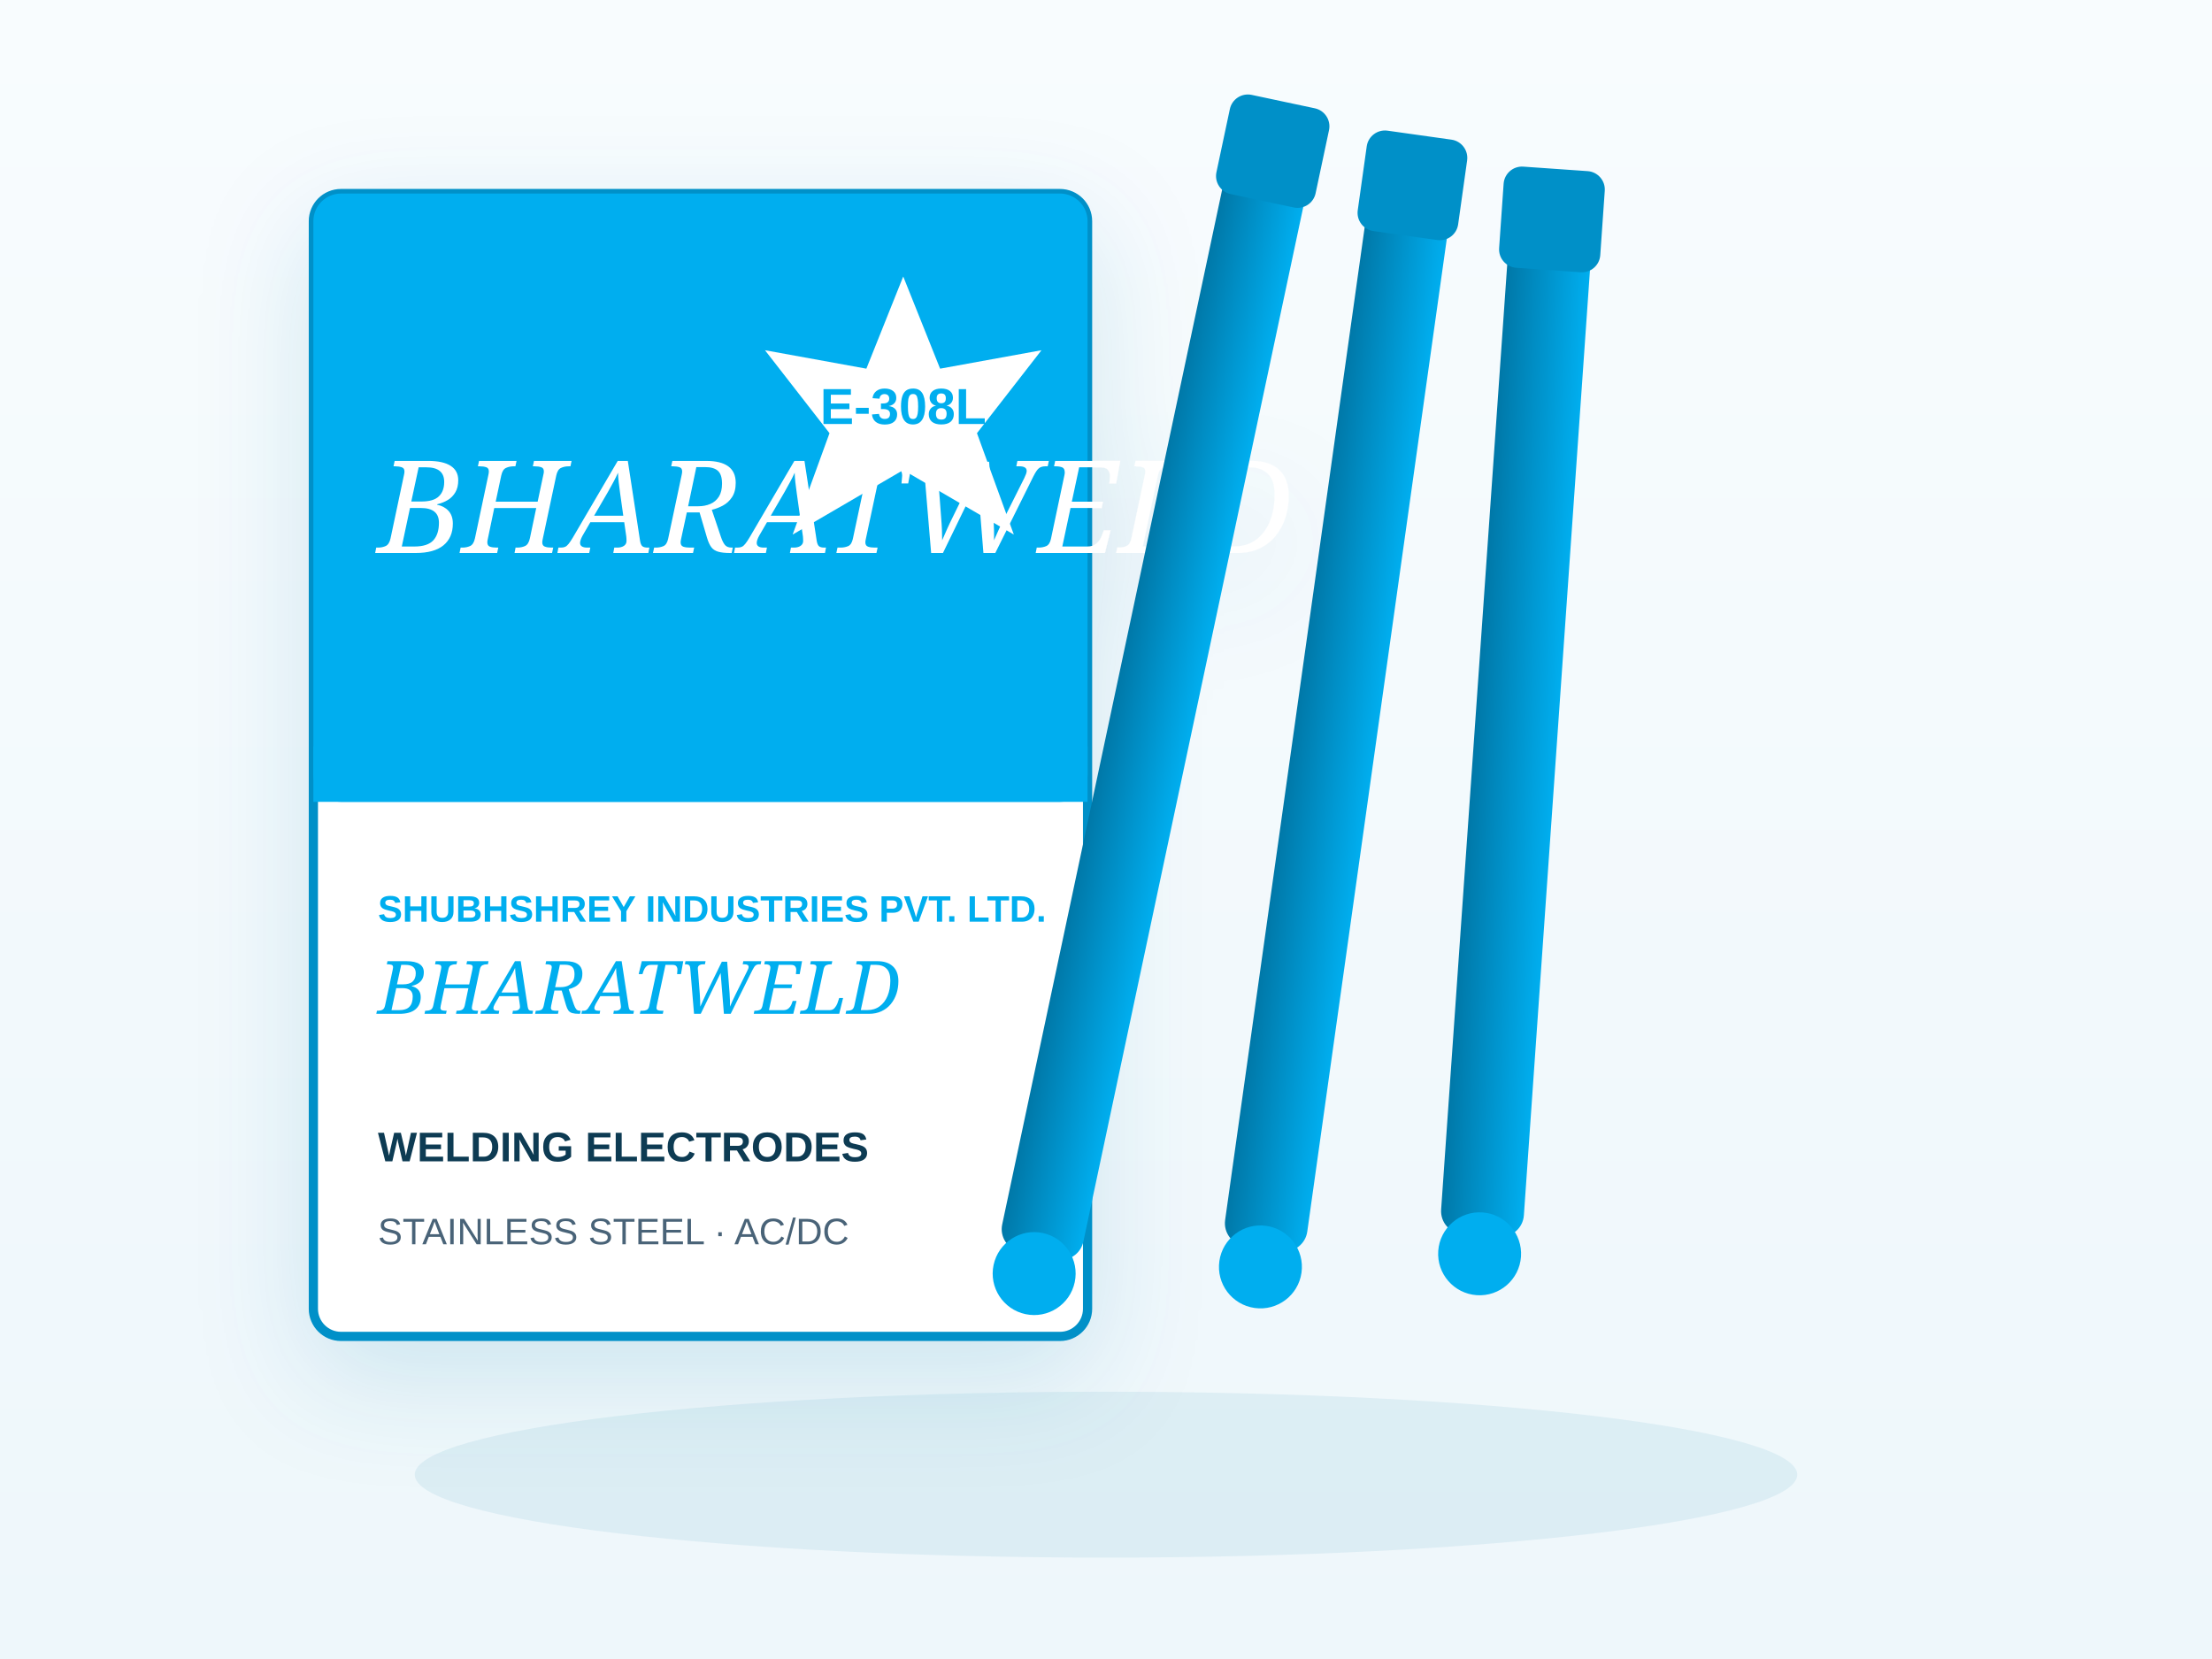
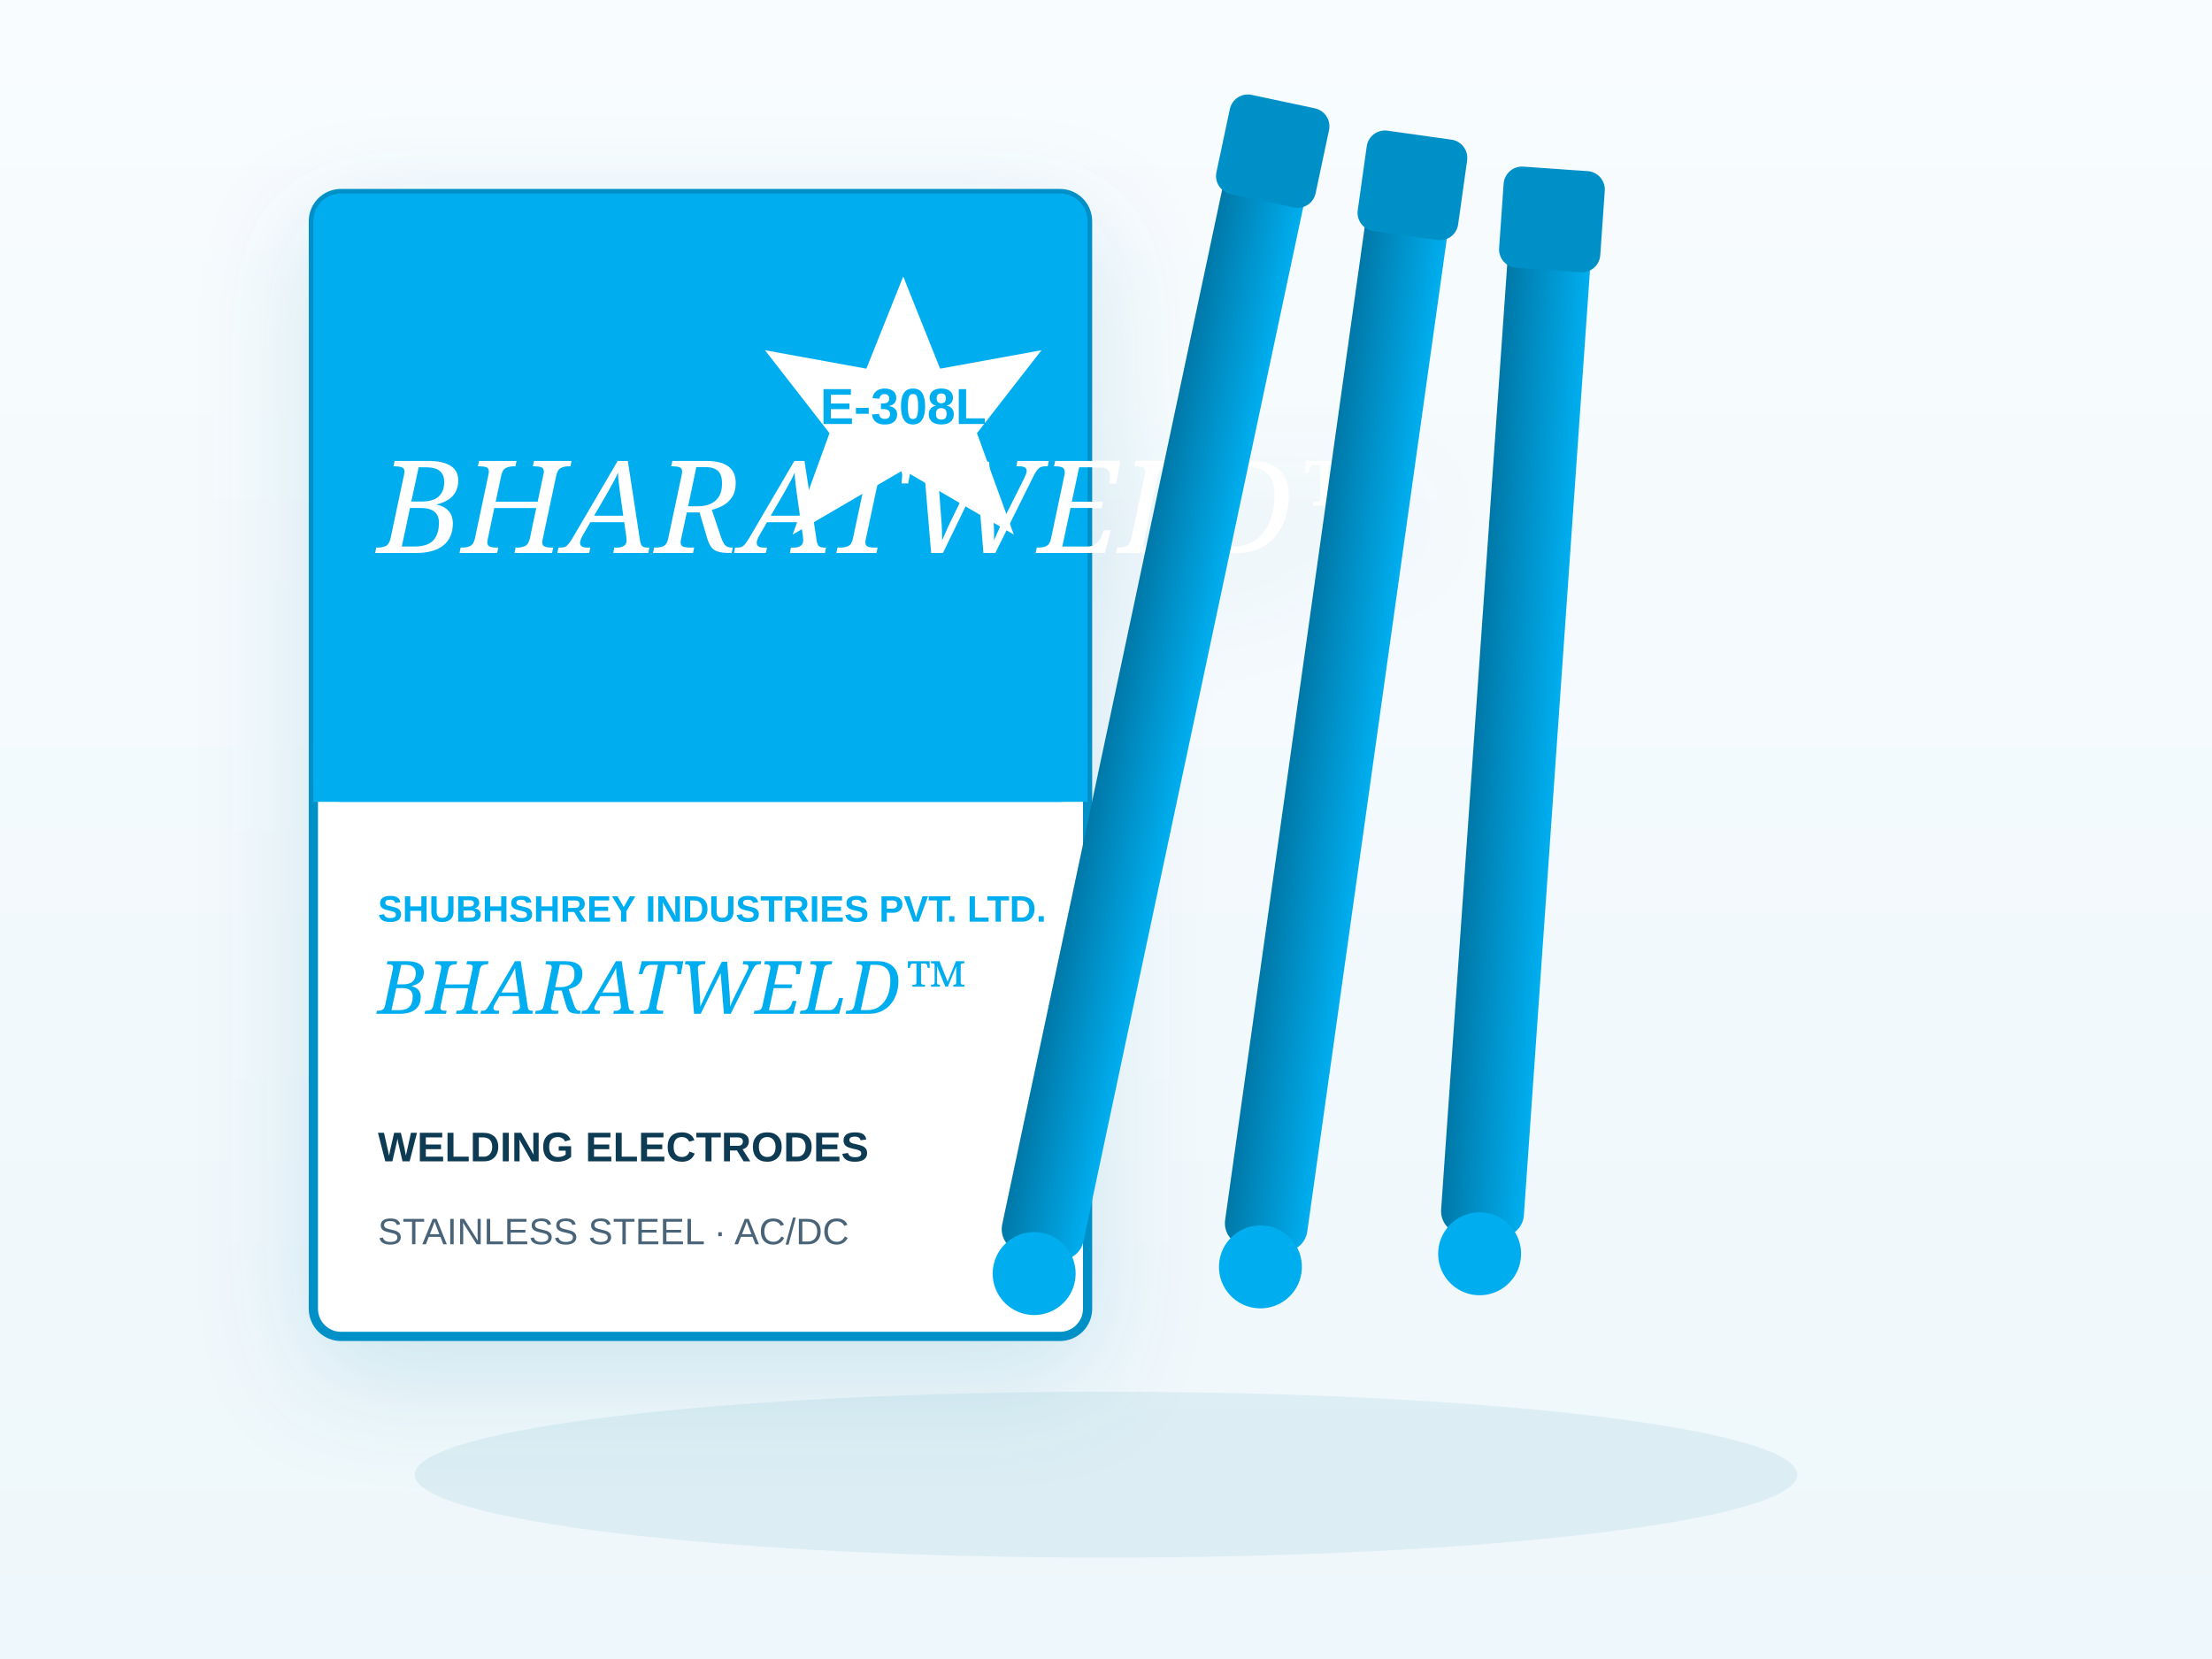
- <svg xmlns="http://www.w3.org/2000/svg" viewBox="0 0 480 360" role="img" aria-label="Bharatweld E-308L welding rods with packaging">
+ <svg xmlns="http://www.w3.org/2000/svg" viewBox="0 0 480 360" role="img" aria-label="BHARATWELD™ E-308L welding rods with packaging">
  <defs>
    <linearGradient id="bg" x1="0" y1="0" x2="0" y2="1">
      <stop offset="0%" stop-color="#f8fcfe" />
      <stop offset="100%" stop-color="#eef7fb" />
    </linearGradient>
    <linearGradient id="rod" x1="0" y1="0" x2="1" y2="0">
      <stop offset="0%" stop-color="#0078A8" />
      <stop offset="100%" stop-color="#00AEEF" />
    </linearGradient>
    <filter id="shadow" x="-20%" y="-20%" width="140%" height="140%">
      <feDropShadow dx="0" dy="8" stdDeviation="12" flood-color="#0078A8" flood-opacity="0.15" />
    </filter>
  </defs>
  <rect width="480" height="360" fill="url(#bg)" />
  <ellipse cx="240" cy="320" rx="150" ry="18" fill="#0078A8" opacity="0.08" />
  <g filter="url(#shadow)" transform="translate(68,42)">
    <rect x="0" y="0" width="168" height="248" rx="6" fill="#ffffff" stroke="#0090C8" stroke-width="2" />
    <rect x="0" y="0" width="168" height="132" rx="6" fill="#00AEEF" />
    <rect x="0" y="120" width="168" height="12" fill="#00AEEF" />
-     <text x="14" y="78" font-family="Georgia, serif" font-size="28" font-style="italic" fill="#ffffff">BHARATWELD</text>
+     <text x="14" y="78" font-family="Georgia, serif" font-size="28" font-style="italic" fill="#ffffff">BHARATWELD™</text>
    <polygon points="128,18 136,38 158,34 144,52 152,74 128,60 104,74 112,52 98,34 120,38" fill="#ffffff" />
    <text x="128" y="50" text-anchor="middle" font-family="Arial, sans-serif" font-size="11" font-weight="700" fill="#00AEEF">E-308L</text>
    <text x="14" y="158" font-family="Arial, sans-serif" font-size="8" font-weight="700" fill="#00AEEF">SHUBHSHREY INDUSTRIES PVT. LTD.</text>
-     <text x="14" y="178" font-family="Georgia, serif" font-size="16" font-style="italic" fill="#00AEEF">BHARATWELD</text>
+     <text x="14" y="178" font-family="Georgia, serif" font-size="16" font-style="italic" fill="#00AEEF">BHARATWELD™</text>
    <text x="14" y="210" font-family="Arial, sans-serif" font-size="9" font-weight="600" fill="#0D3A52">WELDING ELECTRODES</text>
    <text x="14" y="228" font-family="Arial, sans-serif" font-size="8" fill="#4A6478">STAINLESS STEEL · AC/DC</text>
  </g>
  <g transform="translate(268,28) rotate(12)">
    <rect x="0" y="0" width="18" height="248" rx="5" fill="url(#rod)" />
    <rect x="-2" y="-8" width="22" height="22" rx="4" fill="#0090C8" />
    <circle cx="9" cy="252" r="9" fill="#00AEEF" />
  </g>
  <g transform="translate(298,36) rotate(8)">
    <rect x="0" y="0" width="18" height="236" rx="5" fill="url(#rod)" />
    <rect x="-2" y="-8" width="22" height="22" rx="4" fill="#0090C8" />
    <circle cx="9" cy="240" r="9" fill="#00AEEF" />
  </g>
  <g transform="translate(328,44) rotate(4)">
    <rect x="0" y="0" width="18" height="224" rx="5" fill="url(#rod)" />
    <rect x="-2" y="-8" width="22" height="22" rx="4" fill="#0090C8" />
    <circle cx="9" cy="228" r="9" fill="#00AEEF" />
  </g>
</svg>
